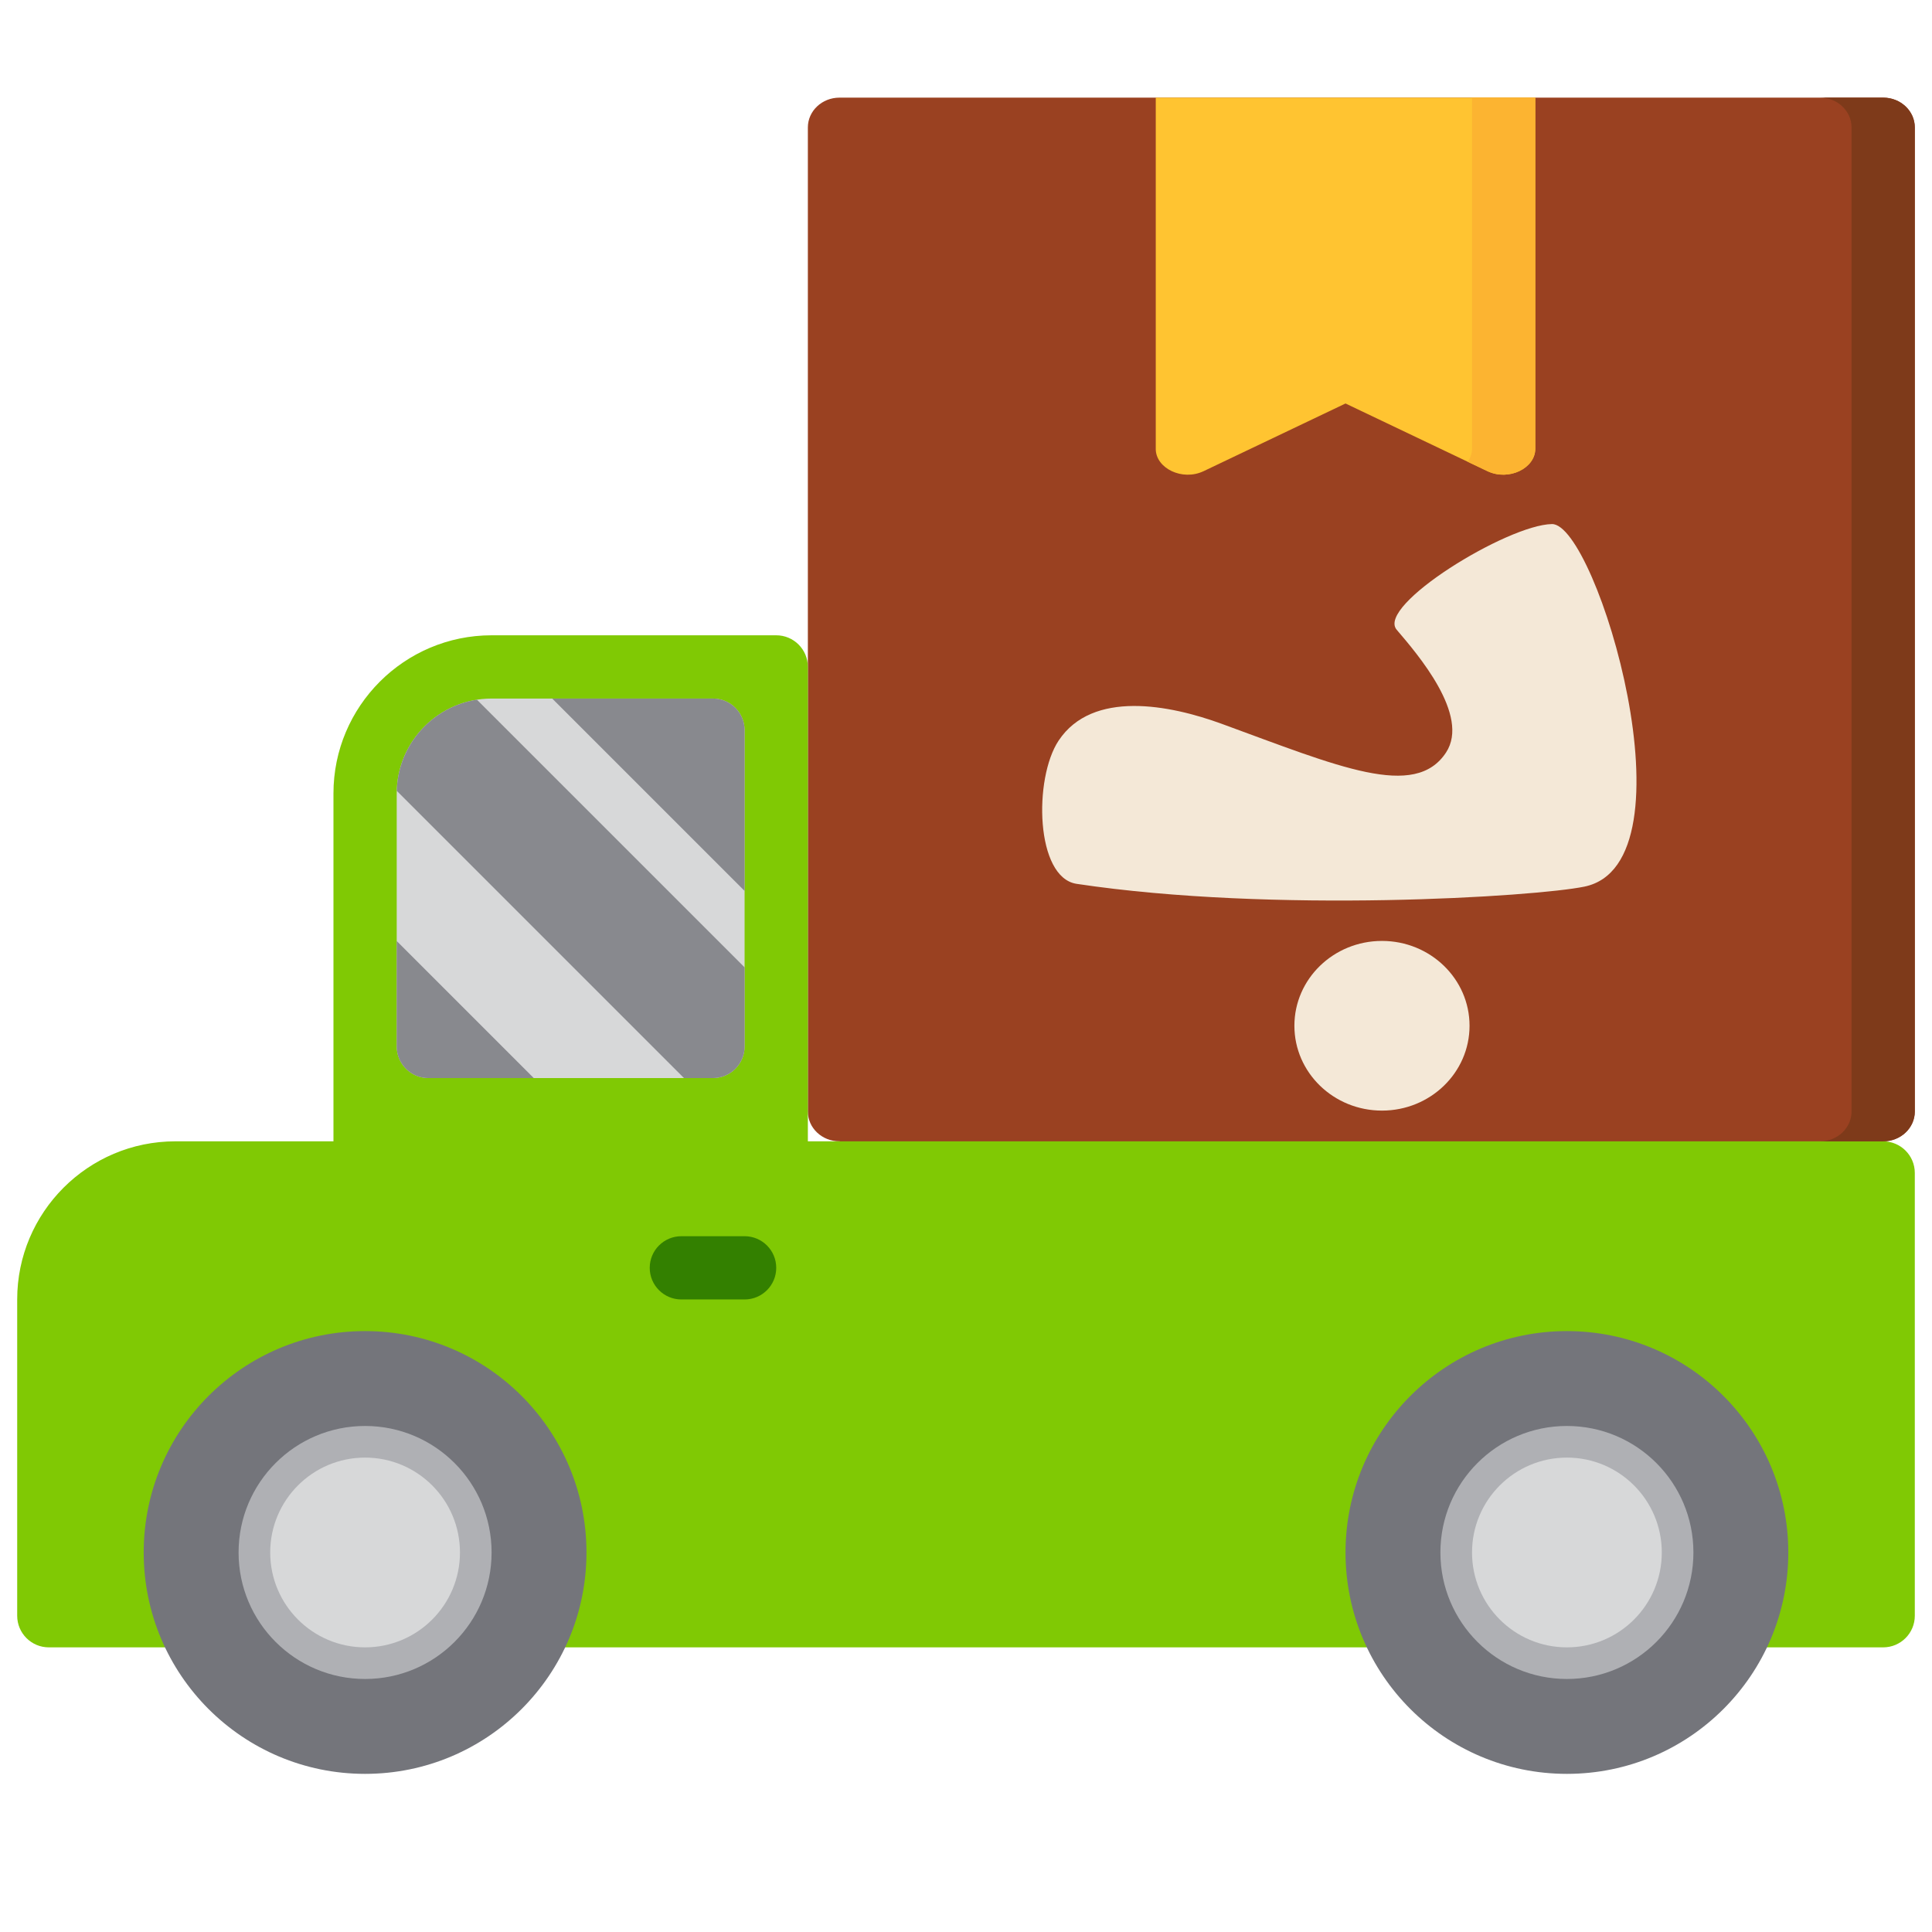
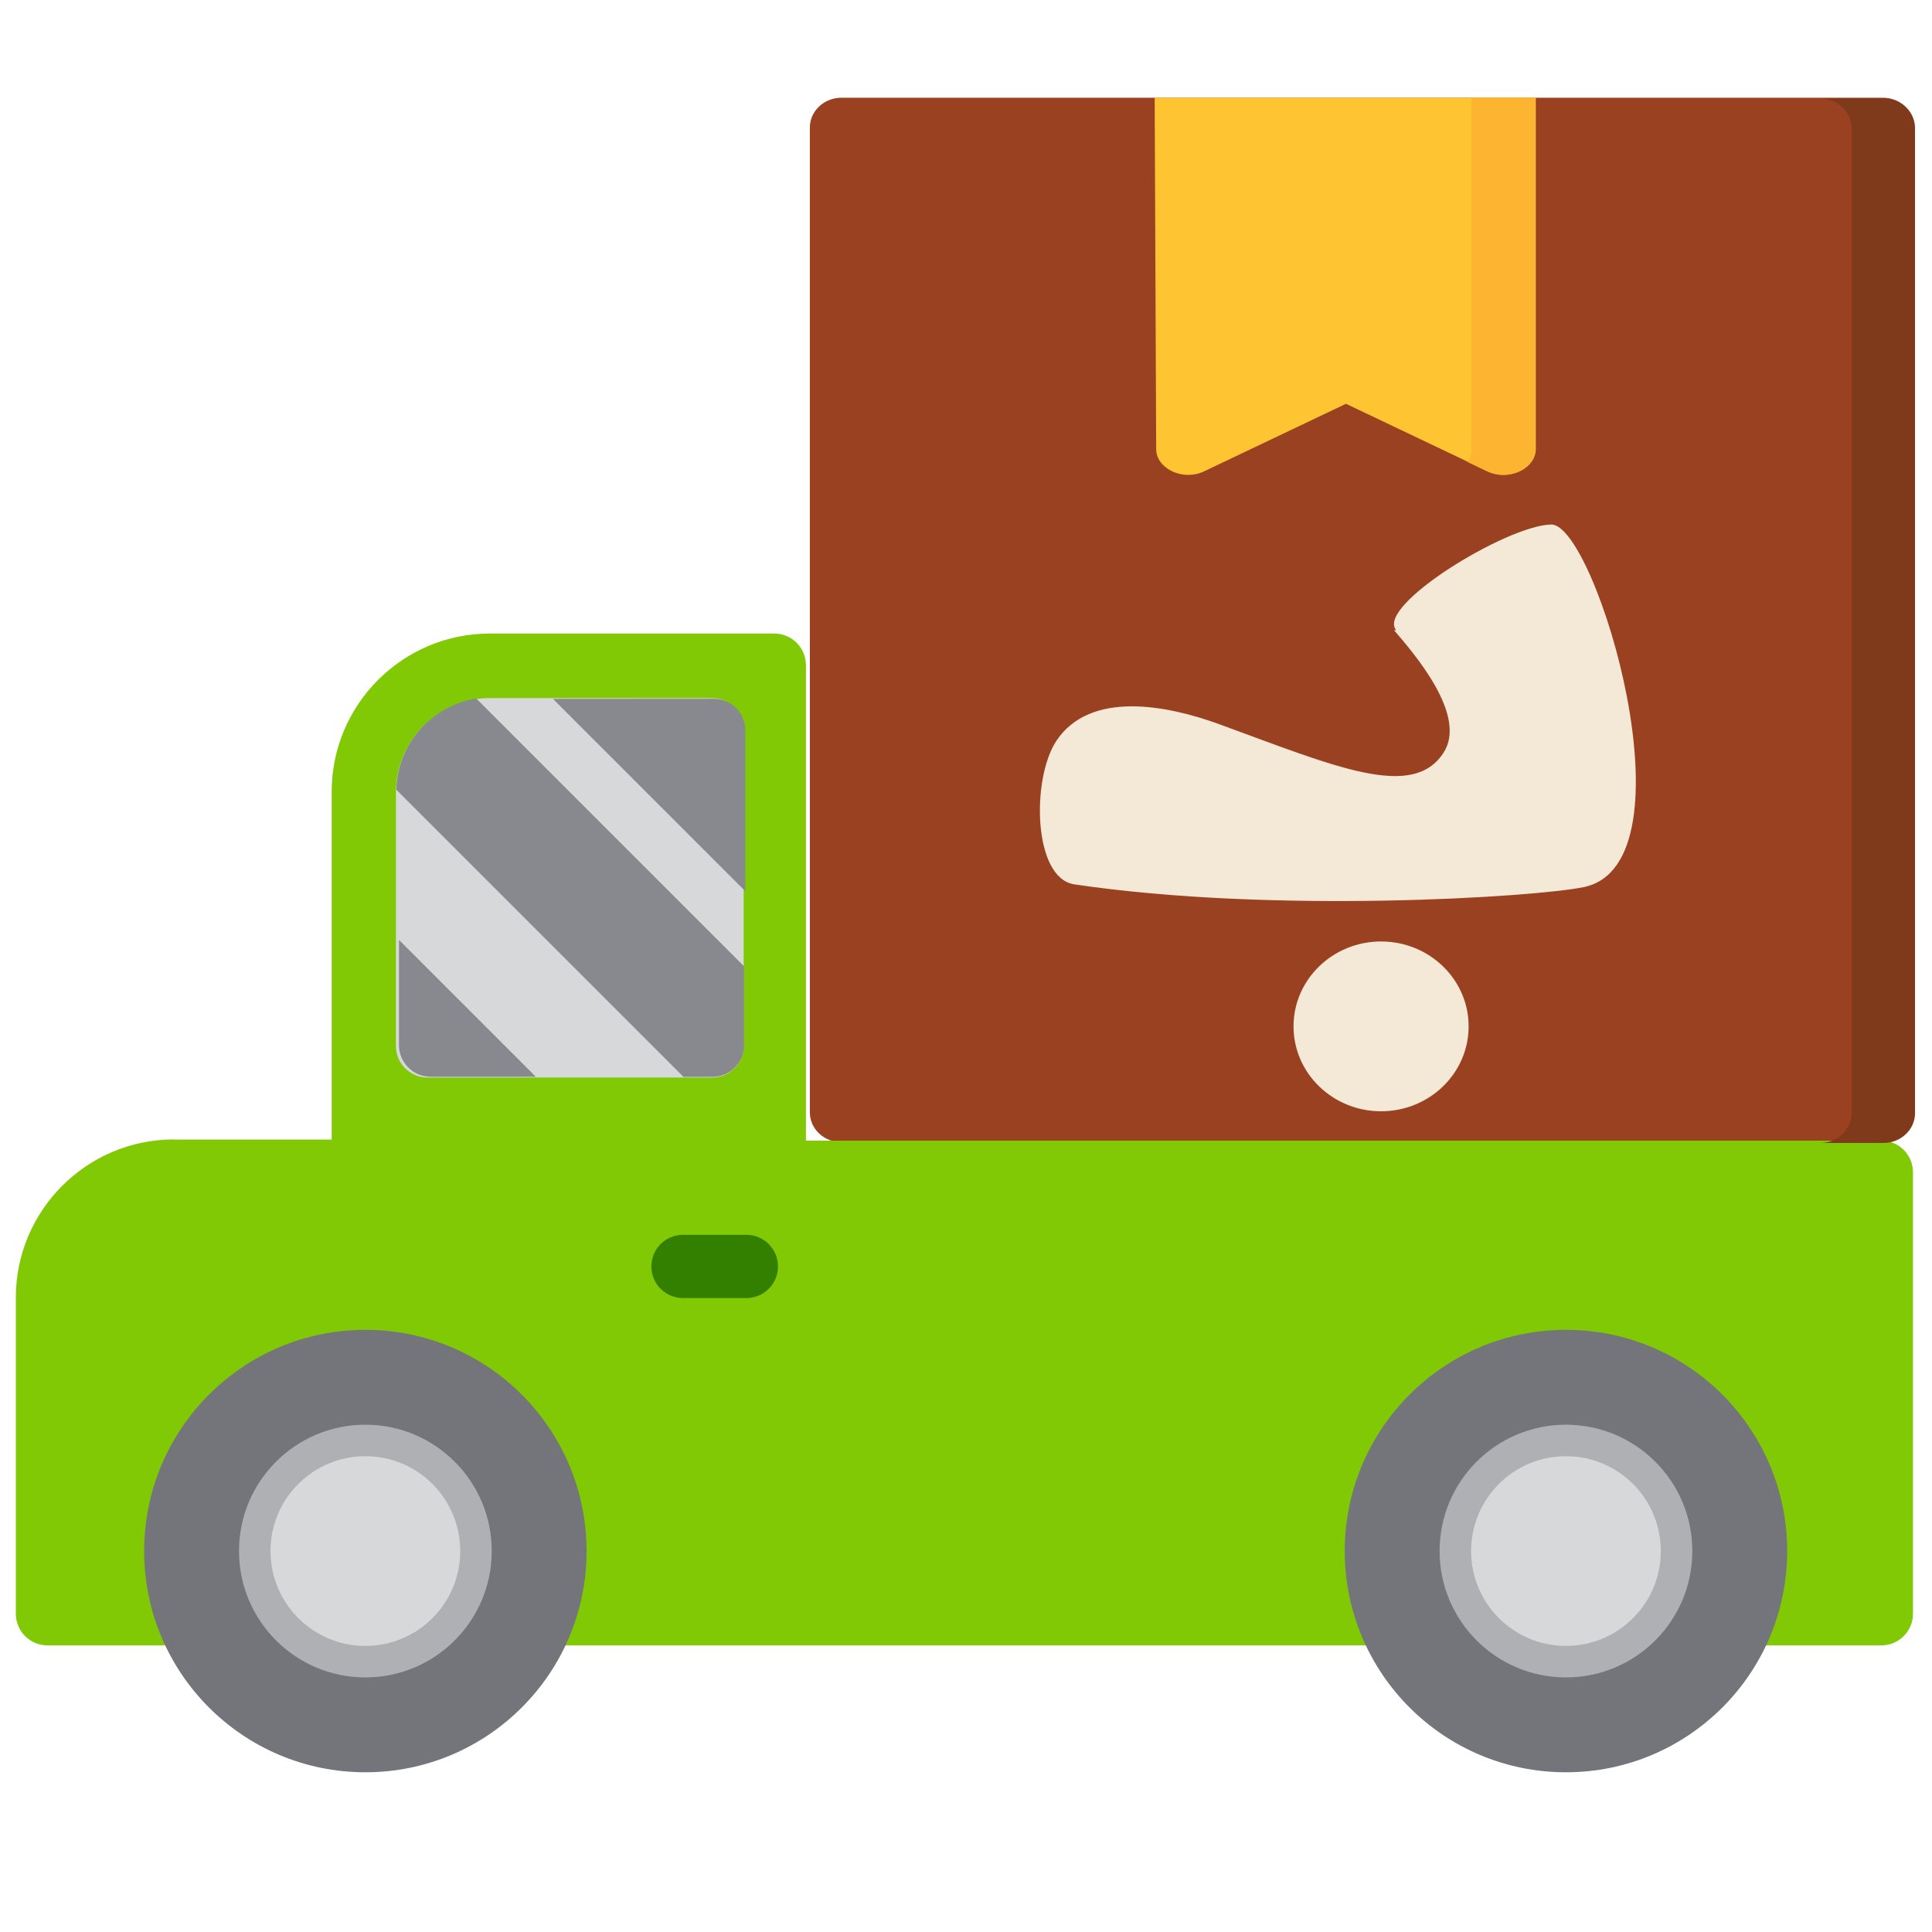
- <svg xmlns="http://www.w3.org/2000/svg" width="512" height="512" version="1.1" id="svg2555">
-   <defs id="defs2559" />
-   <g id="g2503" transform="matrix(-1,0,0,1,512,0)">
-     <rect fill="none" id="canvas_background" height="514" width="514" y="-1" x="-1" />
-     <g display="none" overflow="visible" y="0" x="0" height="100%" width="100%" id="canvasGrid">
-       <rect fill="url(#gridpattern)" stroke-width="0" y="0" x="0" height="100%" width="100%" id="rect2500" />
+ <svg xmlns="http://www.w3.org/2000/svg" width="512" height="512" version="1.1">
+   <g transform="matrix(-1,0,0,1,512,0)">
+     <rect id="canvas_background" x="-1" y="-1" width="514" height="514" fill="none" />
+     <g id="canvasGrid" x="0" y="0" width="100%" height="100%" display="none" overflow="visible">
+       <rect width="100%" height="100%" fill="url(#gridpattern)" stroke-width="0" />
    </g>
  </g>
-   <g id="g2553" transform="matrix(-1,0,0,1,512,0)">
-     <g stroke="null" id="svg_237">
-       <path stroke="null" id="svg_194" fill="#fddd85" d="M 289.526,25.874 H 12.937 c -4.628,0 -8.381,3.538 -8.381,7.903 V 294.561 c 0,4.365 3.753,7.903 8.381,7.903 l 142.486,16.762 134.104,-16.763 c 4.629,0 8.381,-3.538 8.381,-7.903 V 33.777 c 9.9e-4,-4.365 -3.752,-7.903 -8.381,-7.903 z" style="fill:#9a4121;fill-opacity:1" />
-       <path style="fill:#80c904;fill-opacity:1" stroke="null" id="svg_195" fill="#e5563c" d="M 465.538,302.464 H 423.63 v -92.197 c 0,-23.107 -18.799,-41.908 -41.908,-41.908 h -75.433 c -4.629,0 -8.381,3.753 -8.381,8.381 V 302.463 H 12.937 c -4.628,9.8e-4 -8.381,3.753 -8.381,8.382 v 117.341 c 0,4.628 3.753,8.381 8.381,8.381 h 276.589 125.722 83.815 c 4.629,0 8.381,-3.753 8.381,-8.381 v -83.815 c 9.8e-4,-23.108 -18.798,-41.908 -41.907,-41.908 z" />
-       <circle stroke="null" transform="matrix(0.9822067,0,0,0.9822067,-82.66333,-132.0902)" id="svg_196" fill="#74757b" r="59.733" cy="553.359" cx="506.932" />
-       <circle stroke="null" transform="matrix(0.9822067,0,0,0.9822067,-82.66333,-132.0902)" id="svg_197" fill="#afb0b4" r="34.133" cy="553.359" cx="506.932" />
-       <circle stroke="null" transform="matrix(0.9822067,0,0,0.9822067,-82.66333,-132.0902)" id="svg_198" fill="#d7d8d9" r="25.6" cy="553.359" cx="506.932" />
-       <circle stroke="null" transform="matrix(0.9822067,0,0,0.9822067,-82.66333,-132.0902)" id="svg_199" fill="#74757b" r="59.733" cy="553.359" cx="182.666" />
-       <circle stroke="null" transform="matrix(0.9822067,0,0,0.9822067,-82.66333,-132.0902)" id="svg_200" fill="#afb0b4" r="34.133" cy="553.359" cx="182.666" />
-       <circle stroke="null" transform="matrix(0.9822067,0,0,0.9822067,-82.66333,-132.0902)" id="svg_201" fill="#d7d8d9" r="25.6" cy="553.359" cx="182.666" />
-       <path style="fill:#338000" stroke="null" id="svg_202" fill="#b83c26" d="m 331.434,344.37 h -16.763 c -4.629,0 -8.381,-3.753 -8.381,-8.381 0,-4.629 3.753,-8.381 8.381,-8.381 h 16.763 c 4.629,0 8.381,3.753 8.381,8.381 0,4.629 -3.752,8.381 -8.381,8.381 z" />
-       <path stroke="null" id="svg_203" fill="#d7d8d9" d="m 381.723,185.122 h -58.67 c -4.629,0 -8.381,3.753 -8.381,8.381 v 83.815 c 0,4.629 3.753,8.381 8.381,8.381 h 75.433 c 4.629,0 8.381,-3.753 8.381,-8.381 v -67.051 c 0,-13.865 -11.281,-25.144 -25.144,-25.144 z" />
-       <g stroke="null" transform="matrix(0.9822067,0,0,0.9822067,-82.66333,-132.0902)" id="svg_204">
-         <path stroke="null" id="svg_205" fill="#88898e" d="m 413.066,322.959 c -4.713,0 -8.533,3.821 -8.533,8.533 v 43.378 l 51.911,-51.911 z" />
-         <path stroke="null" id="svg_206" fill="#88898e" d="m 476.757,323.267 -72.225,72.225 v 21.333 c 0,4.713 3.821,8.533 8.533,8.533 h 7.822 l 77.493,-77.493 c -0.333,-12.458 -9.604,-22.724 -21.623,-24.598 z" />
-         <path stroke="null" id="svg_207" fill="#88898e" d="m 461.421,425.359 h 28.445 c 4.713,0 8.533,-3.821 8.533,-8.533 v -28.445 z" />
+   <g transform="matrix(-1,0,0,1,512,0)">
+     <g stroke="null">
+       <g stroke="null">
+         <path d="m290 25.9h-277c-4.63 0-8.38 3.54-8.38 7.9v261c0 4.36 3.75 7.9 8.38 7.9l142 16.8 134-16.8c4.63 0 8.38-3.54 8.38-7.9v-261c9.9e-4 -4.36-3.75-7.9-8.38-7.9z" fill="#fddd85" style="fill:#9a4121" />
+         <path d="m466 302h-41.9v-92.2c0-23.1-18.8-41.9-41.9-41.9h-75.4c-4.63 0-8.38 3.75-8.38 8.38v126h-285c-4.63 9.8e-4 -8.38 3.75-8.38 8.38v117c0 4.63 3.75 8.38 8.38 8.38h486c4.63 0 8.38-3.75 8.38-8.38v-83.8c9.8e-4 -23.1-18.8-41.9-41.9-41.9z" fill="#e5563c" style="fill:#80c904" />
+         <circle transform="matrix(.982 0 0 .982 -82.7 -132)" cx="507" cy="553" r="59.7" fill="#74757b" />
+         <circle transform="matrix(.982 0 0 .982 -82.7 -132)" cx="507" cy="553" r="34.1" fill="#afb0b4" />
+         <circle transform="matrix(.982 0 0 .982 -82.7 -132)" cx="507" cy="553" r="25.6" fill="#d7d8d9" />
+         <circle transform="matrix(.982 0 0 .982 -82.7 -132)" cx="183" cy="553" r="59.7" fill="#74757b" />
+         <circle transform="matrix(.982 0 0 .982 -82.7 -132)" cx="183" cy="553" r="34.1" fill="#afb0b4" />
+         <circle transform="matrix(.982 0 0 .982 -82.7 -132)" cx="183" cy="553" r="25.6" fill="#d7d8d9" />
+         <path d="m331 344h-16.8c-4.63 0-8.38-3.75-8.38-8.38 0-4.63 3.75-8.38 8.38-8.38h16.8c4.63 0 8.38 3.75 8.38 8.38 0 4.63-3.75 8.38-8.38 8.38z" fill="#b83c26" style="fill:#338000" />
+         <path d="m382 185h-58.7c-4.63 0-8.38 3.75-8.38 8.38v83.8c0 4.63 3.75 8.38 8.38 8.38h75.4c4.63 0 8.38-3.75 8.38-8.38v-67.1c0-13.9-11.3-25.1-25.1-25.1z" fill="#d7d8d9" />
+         <g transform="matrix(.982 0 0 .982 -82.7 -132)" fill="#88898e">
+           <path d="m413 323c-4.71 0-8.53 3.82-8.53 8.53v43.4l51.9-51.9z" />
+           <path d="m477 323-72.2 72.2v21.3c0 4.71 3.82 8.53 8.53 8.53h7.82l77.5-77.5c-0.333-12.5-9.6-22.7-21.6-24.6z" />
+           <path d="m461 425h28.4c4.71 0 8.53-3.82 8.53-8.53v-28.4z" />
+         </g>
+         <path d="m21.3 295v-261c0-4.36 3.75-7.9 8.38-7.9h-16.8c-4.63 0-8.38 3.54-8.38 7.9v261c0 4.36 3.75 7.9 8.38 7.9h16.8c-4.63 0-8.38-3.54-8.38-7.9z" fill="#fdd042" style="fill:#7e3a1a" />
+         <path d="m206 25.9h-101v93.1c0 5.13 7.01 8.62 12.7 5.91l37.6-17.9 37.6 17.9c5.67 2.71 12.7-0.767 12.7-5.89z" fill="#f2c127" style="fill:#ffc431;stroke-width:.892" />
+         <path d="m122 119v-93.1h-16.8v93.1c0 5.13 7.01 8.62 12.7 5.91l5.22-2.49c-0.726-0.998-1.15-2.16-1.15-3.42z" fill="#e1a527" style="fill:#fcb431;stroke-width:.892" />
      </g>
-       <path stroke="null" id="svg_208" fill="#fdd042" d="M 21.319,294.561 V 33.777 c 0,-4.365 3.753,-7.903 8.381,-7.903 H 12.937 c -4.628,0 -8.381,3.538 -8.381,7.903 V 294.561 c 0,4.365 3.753,7.903 8.381,7.903 h 16.763 c -4.629,0 -8.381,-3.538 -8.381,-7.903 z" style="fill:#7e3a1a;fill-opacity:1" />
-       <path stroke="null" id="svg_209" fill="#f2c127" d="M 205.712,25.874 H 105.134 v 93.071 c 0,5.133 7.011,8.624 12.694,5.913 l 37.595,-17.93 37.595,17.93 c 5.674,2.706 12.694,-0.767 12.694,-5.891 z" style="fill:#ffc431;fill-opacity:1;stroke-width:0.892" />
-       <path stroke="null" id="svg_210" fill="#e1a527" d="M 121.897,118.945 V 25.874 h -16.763 v 93.071 c 0,5.133 7.011,8.624 12.694,5.913 l 5.223,-2.491 c -0.726,-0.998 -1.154,-2.16 -1.154,-3.424 z" style="fill:#fcb431;fill-opacity:1;stroke-width:0.892" />
-       <g stroke="null" transform="matrix(0.9822067,0,0,0.9822067,-82.66333,-132.0902)" id="svg_222" />
-       <g stroke="null" transform="matrix(0.9822067,0,0,0.9822067,-82.66333,-132.0902)" id="svg_223" />
-       <g stroke="null" transform="matrix(0.9822067,0,0,0.9822067,-82.66333,-132.0902)" id="svg_224" />
-       <g stroke="null" transform="matrix(0.9822067,0,0,0.9822067,-82.66333,-132.0902)" id="svg_225" />
-       <g stroke="null" transform="matrix(0.9822067,0,0,0.9822067,-82.66333,-132.0902)" id="svg_226" />
-       <g stroke="null" transform="matrix(0.9822067,0,0,0.9822067,-82.66333,-132.0902)" id="svg_227" />
-       <g stroke="null" transform="matrix(0.9822067,0,0,0.9822067,-82.66333,-132.0902)" id="svg_228" />
-       <g stroke="null" transform="matrix(0.9822067,0,0,0.9822067,-82.66333,-132.0902)" id="svg_229" />
-       <g stroke="null" transform="matrix(0.9822067,0,0,0.9822067,-82.66333,-132.0902)" id="svg_230" />
-       <g stroke="null" transform="matrix(0.9822067,0,0,0.9822067,-82.66333,-132.0902)" id="svg_231" />
-       <g stroke="null" transform="matrix(0.9822067,0,0,0.9822067,-82.66333,-132.0902)" id="svg_232" />
-       <g stroke="null" transform="matrix(0.9822067,0,0,0.9822067,-82.66333,-132.0902)" id="svg_233" />
-       <g stroke="null" transform="matrix(0.9822067,0,0,0.9822067,-82.66333,-132.0902)" id="svg_234" />
-       <g stroke="null" transform="matrix(0.9822067,0,0,0.9822067,-82.66333,-132.0902)" id="svg_235" />
-       <g stroke="null" transform="matrix(0.9822067,0,0,0.9822067,-82.66333,-132.0902)" id="svg_236" />
-       <path style="clip-rule:evenodd;fill:#f4e8d7;fill-opacity:1;fill-rule:evenodd;stroke:none;stroke-width:0.573px;stroke-linecap:butt;stroke-linejoin:miter;stroke-opacity:1;image-rendering:optimizeQuality;shape-rendering:geometricPrecision;text-rendering:geometricPrecision" d="m 141.862,166.892 c 5.487,-6.426 -29.32,-27.818 -41.143,-28.009 -11.824,-0.191 -38.77,89.885 -8.591,96.085 12.941,2.659 82.347,7.11 134.556,-0.74 10.912,-1.641 11.441,-27.927 4.764,-37.969 -8.967,-13.486 -29.417,-9.483 -43.245,-4.428 -30.885,11.29 -51.164,20.19 -59.424,7.583 -6.443,-9.833 7.596,-26.097 13.083,-32.522 z" id="path973-0" />
-       <ellipse style="clip-rule:evenodd;fill:#f4e8d7;fill-opacity:1;fill-rule:evenodd;stroke:none;stroke-width:83.122;stroke-linecap:round;stroke-linejoin:round;image-rendering:optimizeQuality;shape-rendering:geometricPrecision;text-rendering:geometricPrecision" id="path1798-3" cx="-145.764" cy="271.838" rx="23.208" ry="22.483" transform="scale(-1,1)" />
+       <path d="m142 167c5.49-6.43-29.3-27.8-41.1-28-11.8-0.191-38.8 89.9-8.59 96.1 12.9 2.66 82.3 7.11 135-0.74 10.9-1.64 11.4-27.9 4.76-38-8.97-13.5-29.4-9.48-43.2-4.43-30.9 11.3-51.2 20.2-59.4 7.58-6.44-9.83 7.6-26.1 13.1-32.5z" style="clip-rule:evenodd;fill-rule:evenodd;fill:#f4e8d7;image-rendering:optimizeQuality;shape-rendering:geometricPrecision;stroke:none" />
+       <ellipse transform="scale(-1,1)" cx="-146" cy="272" rx="23.2" ry="22.5" style="clip-rule:evenodd;fill-rule:evenodd;fill:#f4e8d7;image-rendering:optimizeQuality;shape-rendering:geometricPrecision;stroke:none" />
    </g>
  </g>
</svg>
